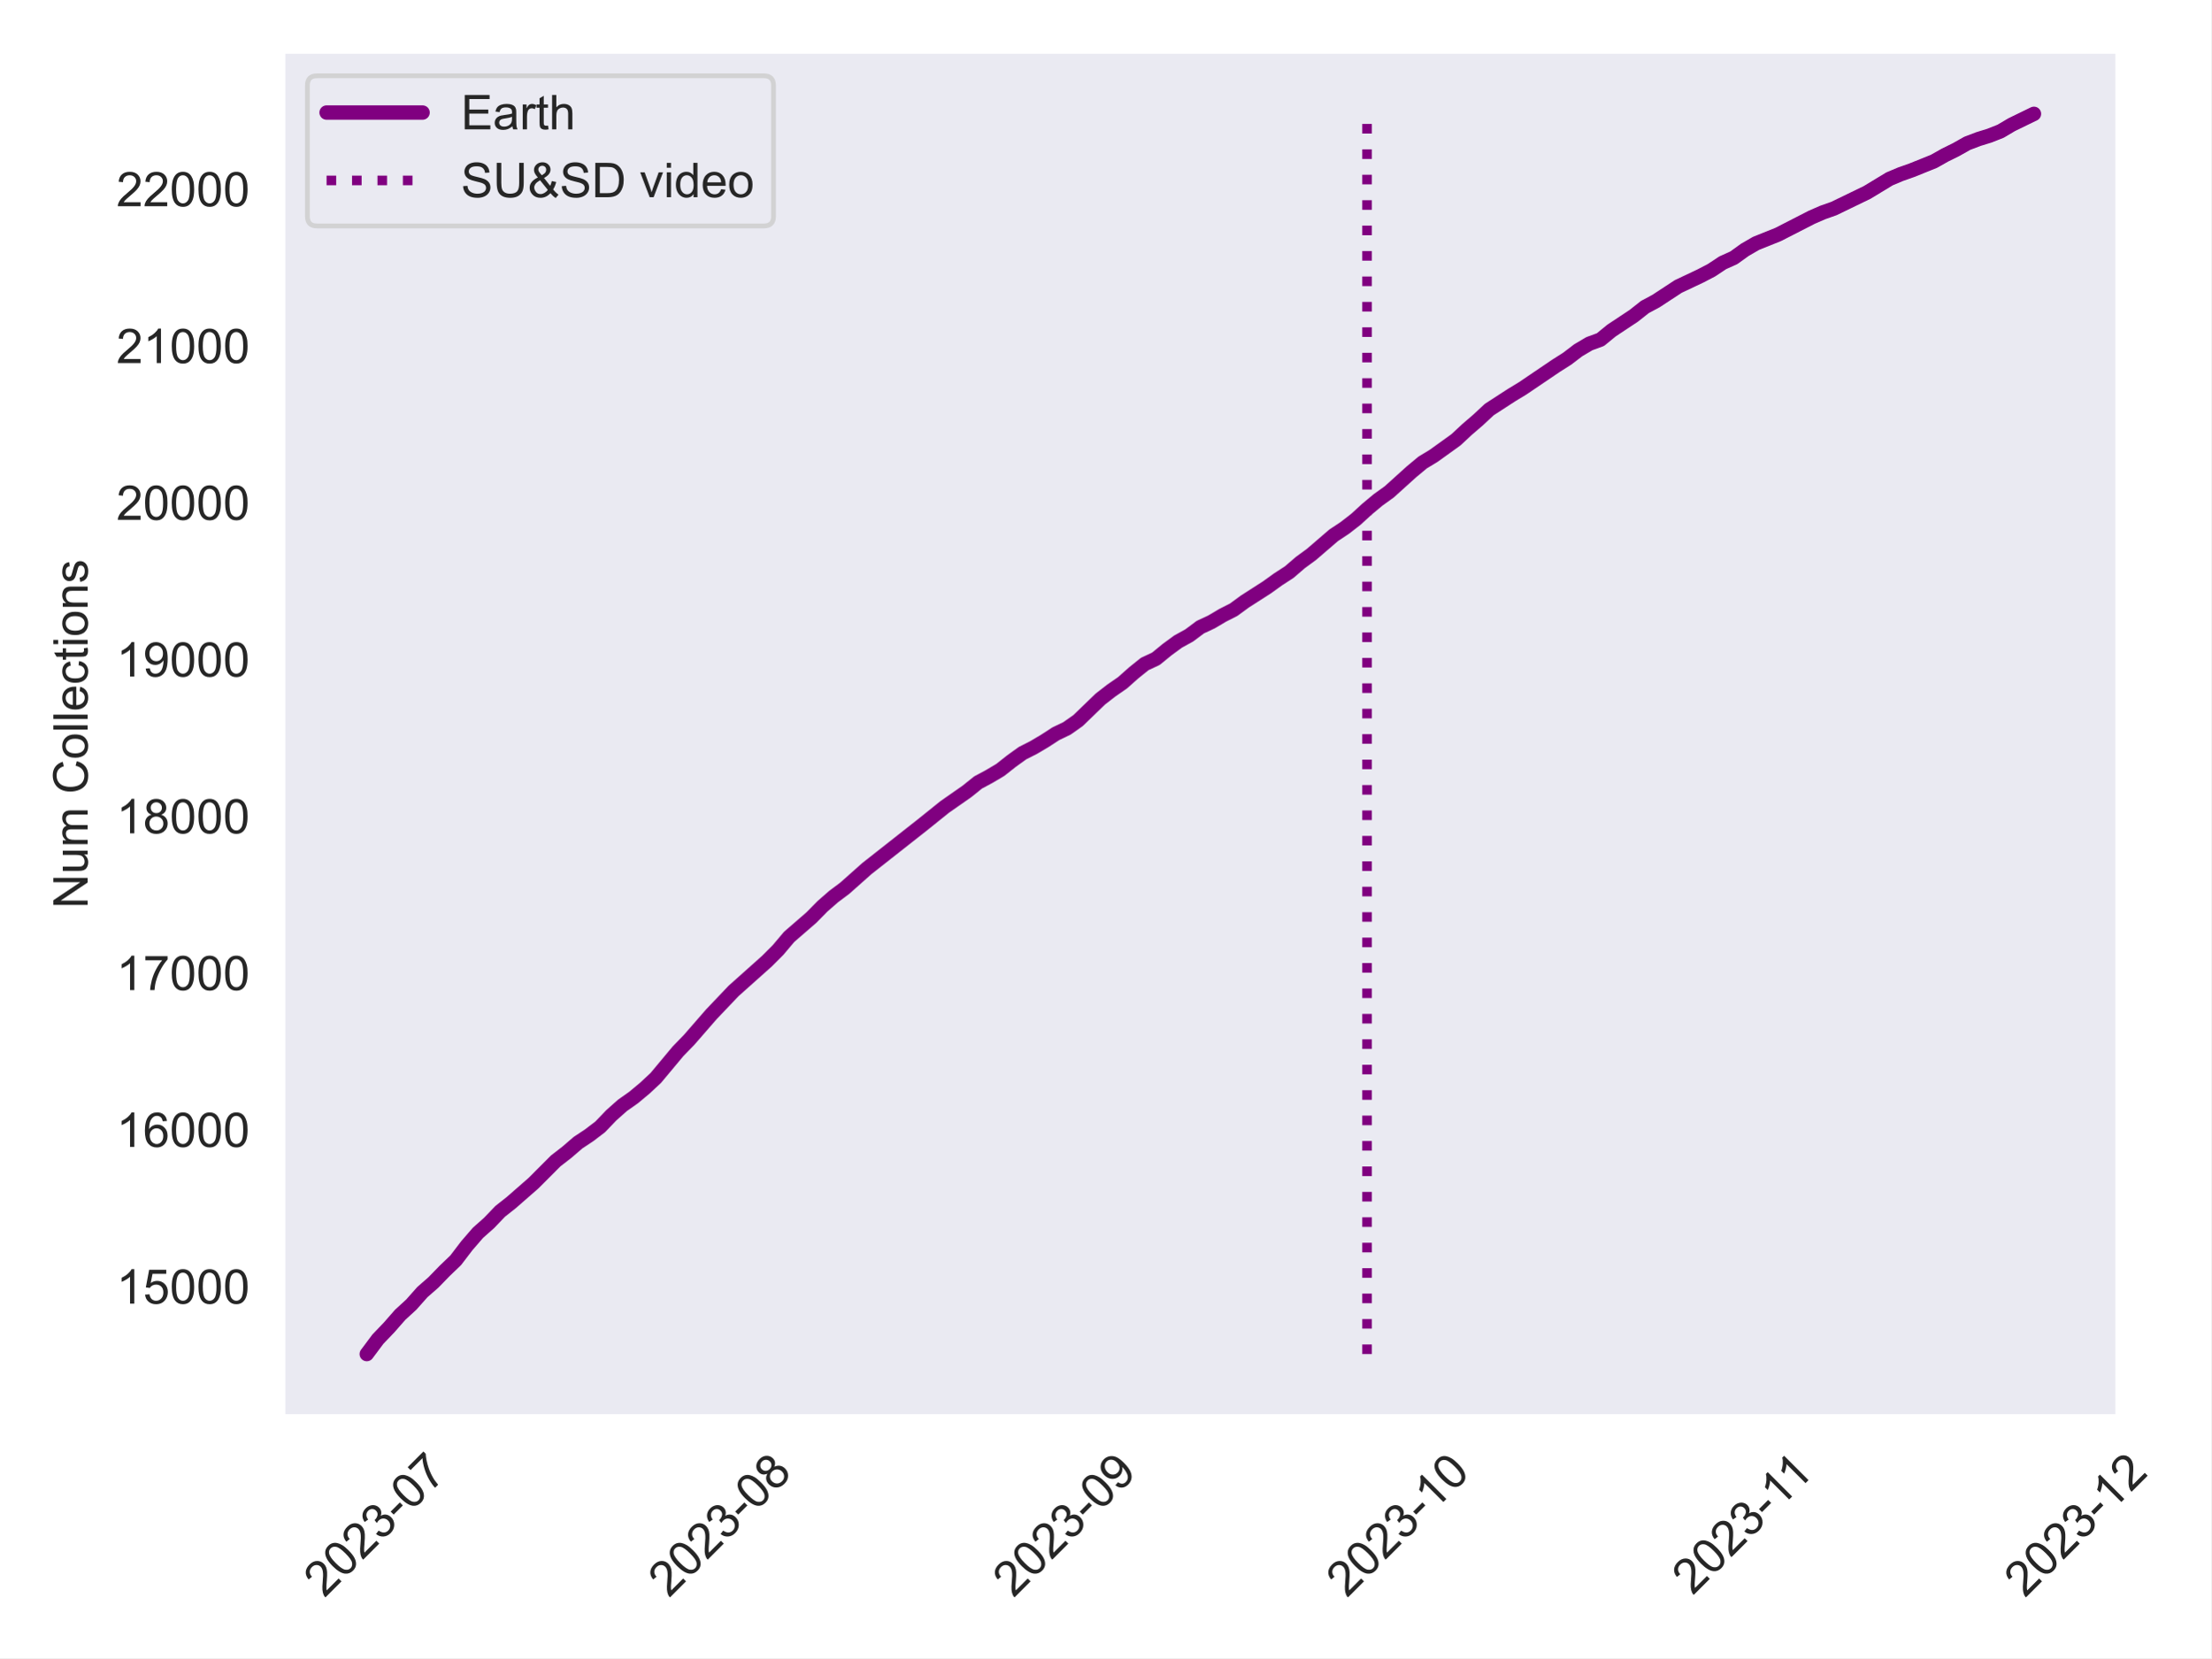
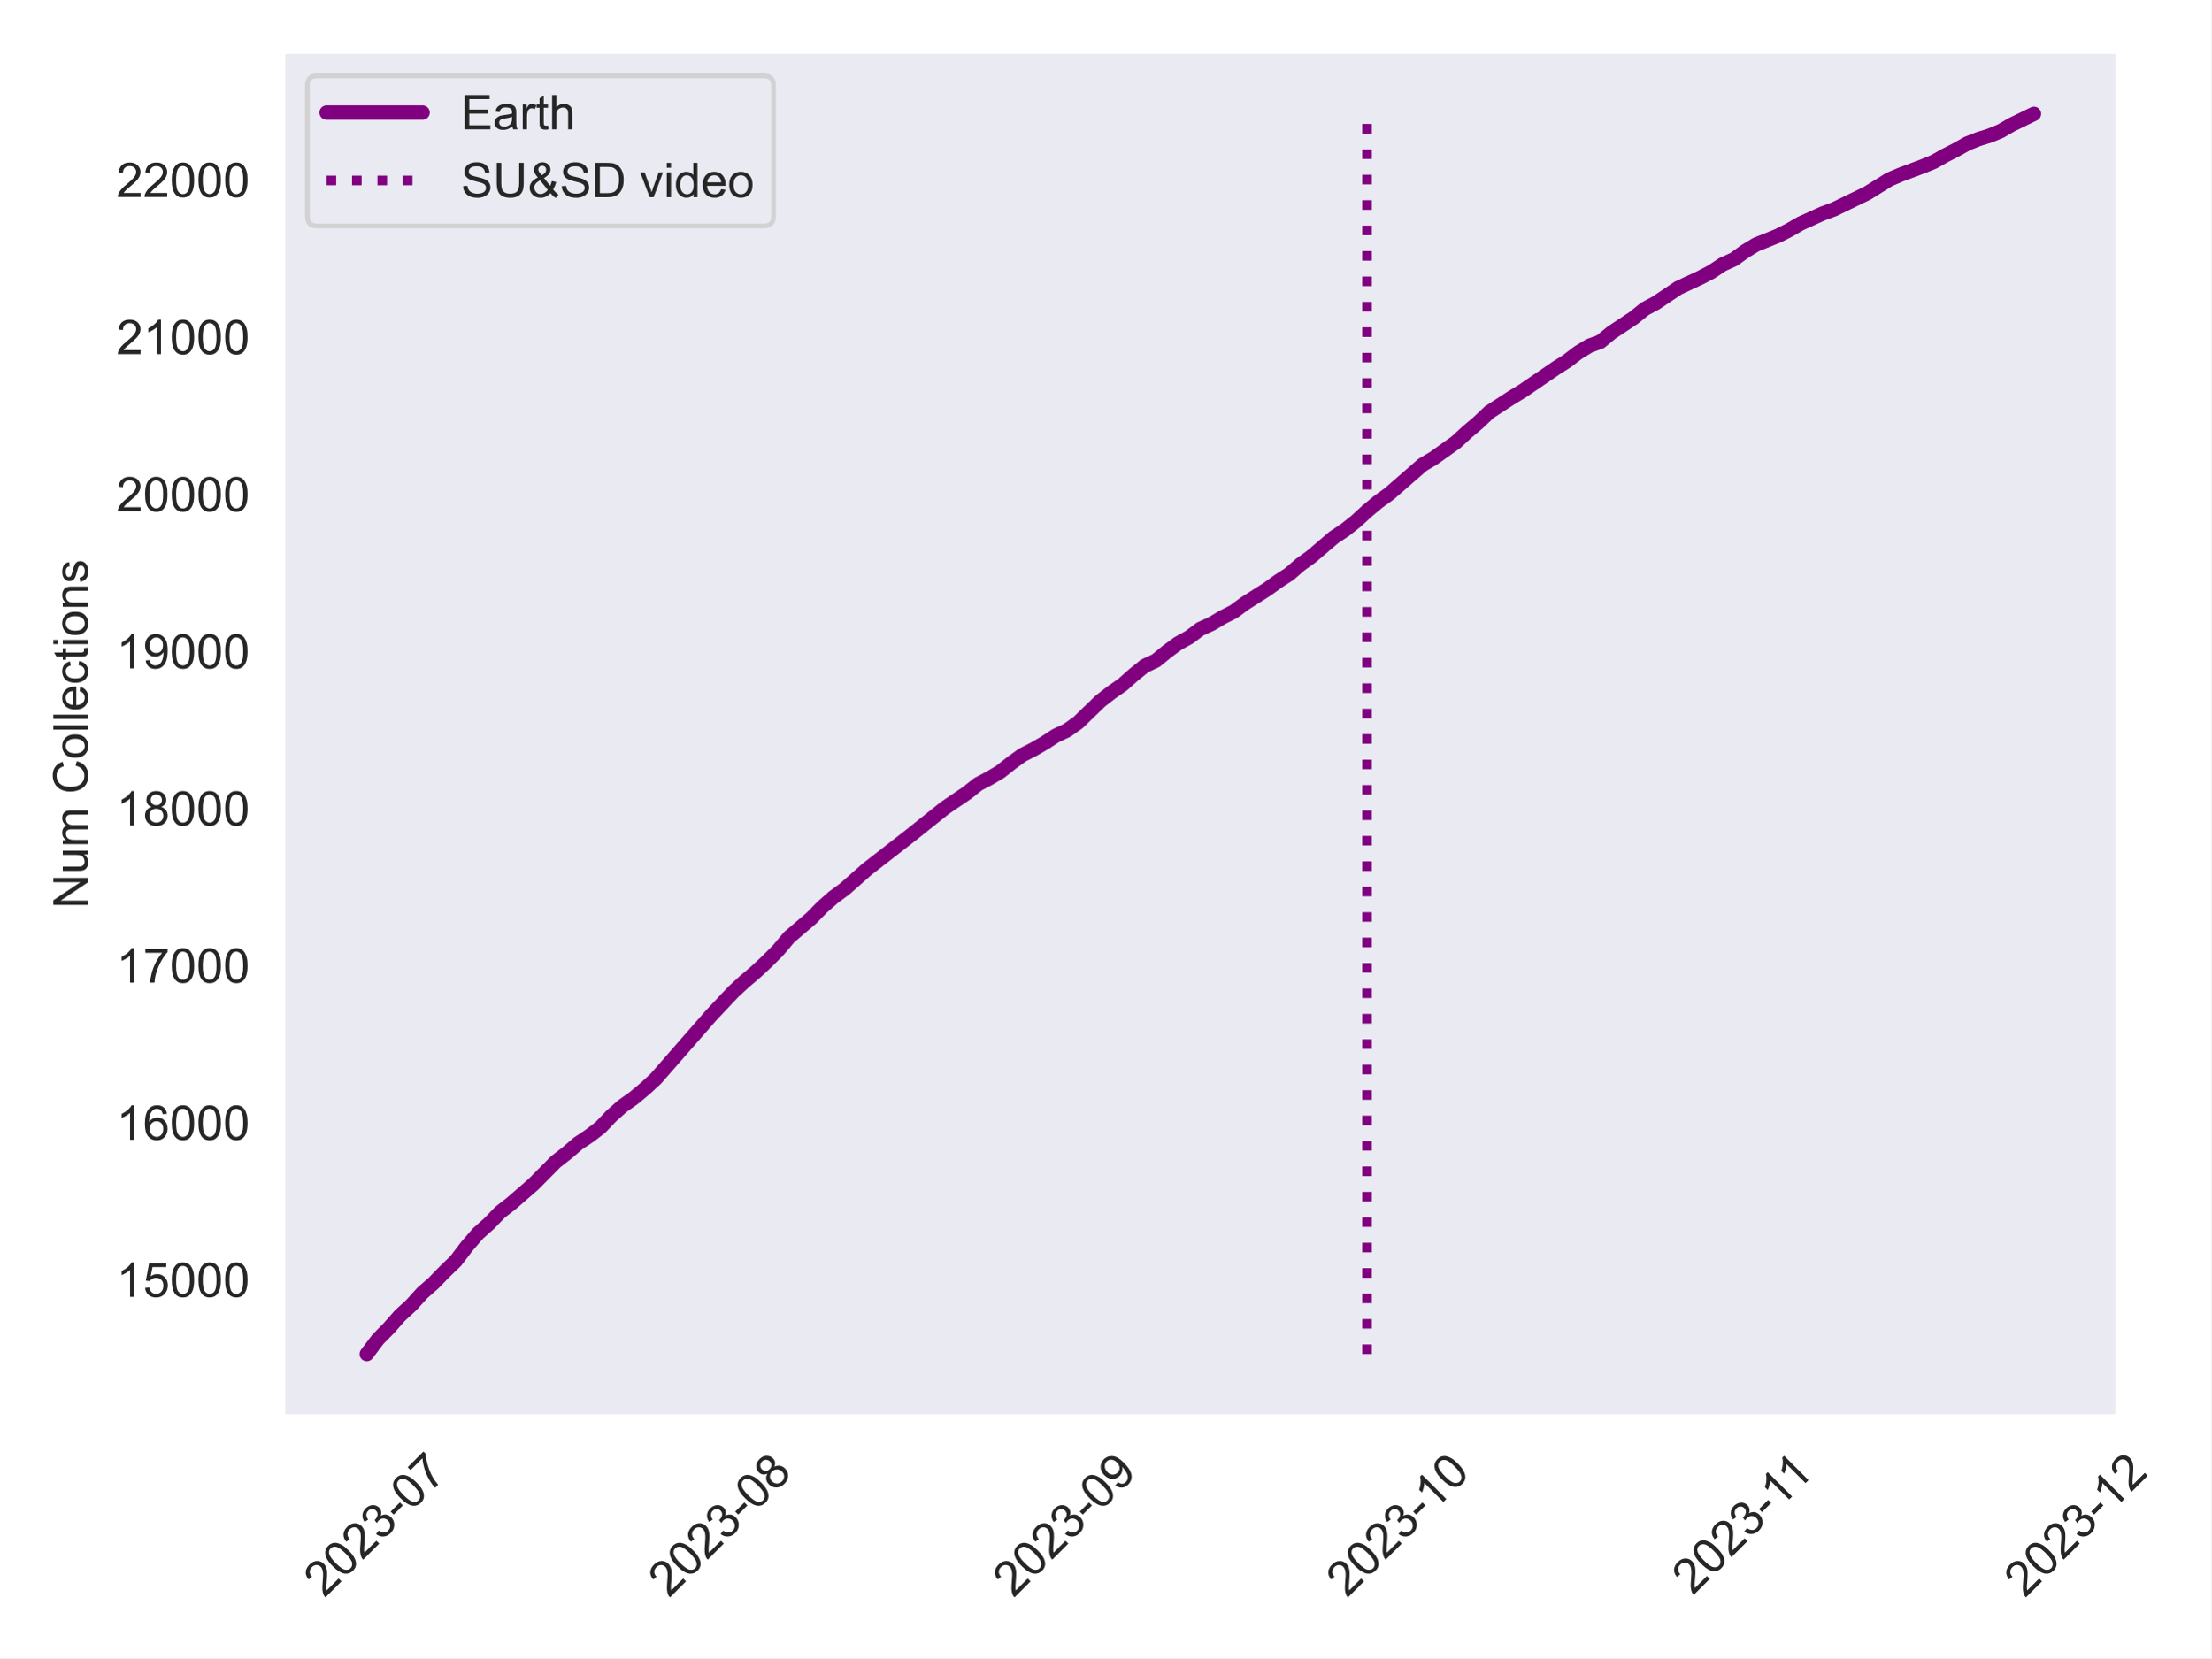
<svg xmlns="http://www.w3.org/2000/svg" xmlns:xlink="http://www.w3.org/1999/xlink" width="460.8pt" height="345.6pt" viewBox="0 0 460.8 345.6" version="1.1">
  <defs>
    <style type="text/css">*{stroke-linejoin: round; stroke-linecap: butt}</style>
  </defs>
  <g id="figure_1">
    <g id="patch_1">
      <path d="M 0 345.6  L 460.8 345.6  L 460.8 0  L 0 0  z " style="fill: #ffffff" />
    </g>
    <g id="axes_1">
      <g id="patch_2">
        <path d="M 59.06 295.153  L 441.252 295.153  L 441.252 10.8  L 59.06 10.8  z " style="fill: #eaeaf2" />
      </g>
      <g id="matplotlib.axis_1">
        <g id="xtick_1">
          <g id="text_1">
            <g style="fill: #262626" transform="translate(67.60289 333.1617) rotate(-45) scale(0.1 -0.1)">
              <defs>
                <path id="ArialMT-32" d="M 3222 541  L 3222 0  L 194 0  Q 188 203 259 391  Q 375 700 629 1000  Q 884 1300 1366 1694  Q 2113 2306 2375 2664  Q 2638 3022 2638 3341  Q 2638 3675 2398 3904  Q 2159 4134 1775 4134  Q 1369 4134 1125 3890  Q 881 3647 878 3216  L 300 3275  Q 359 3922 746 4261  Q 1134 4600 1788 4600  Q 2447 4600 2831 4234  Q 3216 3869 3216 3328  Q 3216 3053 3103 2787  Q 2991 2522 2730 2228  Q 2469 1934 1863 1422  Q 1356 997 1212 845  Q 1069 694 975 541  L 3222 541  z " transform="scale(0.015625)" />
                <path id="ArialMT-30" d="M 266 2259  Q 266 3072 433 3567  Q 600 4063 929 4331  Q 1259 4600 1759 4600  Q 2128 4600 2406 4451  Q 2684 4303 2865 4023  Q 3047 3744 3150 3342  Q 3253 2941 3253 2259  Q 3253 1453 3087 958  Q 2922 463 2592 192  Q 2263 -78 1759 -78  Q 1097 -78 719 397  Q 266 969 266 2259  z M 844 2259  Q 844 1131 1108 757  Q 1372 384 1759 384  Q 2147 384 2411 759  Q 2675 1134 2675 2259  Q 2675 3391 2411 3762  Q 2147 4134 1753 4134  Q 1366 4134 1134 3806  Q 844 3388 844 2259  z " transform="scale(0.015625)" />
                <path id="ArialMT-33" d="M 269 1209  L 831 1284  Q 928 806 1161 595  Q 1394 384 1728 384  Q 2125 384 2398 659  Q 2672 934 2672 1341  Q 2672 1728 2419 1979  Q 2166 2231 1775 2231  Q 1616 2231 1378 2169  L 1441 2663  Q 1497 2656 1531 2656  Q 1891 2656 2178 2843  Q 2466 3031 2466 3422  Q 2466 3731 2256 3934  Q 2047 4138 1716 4138  Q 1388 4138 1169 3931  Q 950 3725 888 3313  L 325 3413  Q 428 3978 793 4289  Q 1159 4600 1703 4600  Q 2078 4600 2393 4439  Q 2709 4278 2876 4000  Q 3044 3722 3044 3409  Q 3044 3113 2884 2869  Q 2725 2625 2413 2481  Q 2819 2388 3044 2092  Q 3269 1797 3269 1353  Q 3269 753 2831 336  Q 2394 -81 1725 -81  Q 1122 -81 723 278  Q 325 638 269 1209  z " transform="scale(0.015625)" />
                <path id="ArialMT-2d" d="M 203 1375  L 203 1941  L 1931 1941  L 1931 1375  L 203 1375  z " transform="scale(0.015625)" />
                <path id="ArialMT-37" d="M 303 3981  L 303 4522  L 3269 4522  L 3269 4084  Q 2831 3619 2401 2847  Q 1972 2075 1738 1259  Q 1569 684 1522 0  L 944 0  Q 953 541 1156 1306  Q 1359 2072 1739 2783  Q 2119 3494 2547 3981  L 303 3981  z " transform="scale(0.015625)" />
              </defs>
              <use xlink:href="#ArialMT-32" />
              <use xlink:href="#ArialMT-30" x="55.615" />
              <use xlink:href="#ArialMT-32" x="111.23" />
              <use xlink:href="#ArialMT-33" x="166.846" />
              <use xlink:href="#ArialMT-2d" x="222.461" />
              <use xlink:href="#ArialMT-30" x="255.762" />
              <use xlink:href="#ArialMT-37" x="311.377" />
            </g>
          </g>
        </g>
        <g id="xtick_2">
          <g id="text_2">
            <g style="fill: #262626" transform="translate(139.4086 333.1617) rotate(-45) scale(0.1 -0.1)">
              <defs>
                <path id="ArialMT-38" d="M 1131 2484  Q 781 2613 612 2850  Q 444 3088 444 3419  Q 444 3919 803 4259  Q 1163 4600 1759 4600  Q 2359 4600 2725 4251  Q 3091 3903 3091 3403  Q 3091 3084 2923 2848  Q 2756 2613 2416 2484  Q 2838 2347 3058 2040  Q 3278 1734 3278 1309  Q 3278 722 2862 322  Q 2447 -78 1769 -78  Q 1091 -78 675 323  Q 259 725 259 1325  Q 259 1772 486 2073  Q 713 2375 1131 2484  z M 1019 3438  Q 1019 3113 1228 2906  Q 1438 2700 1772 2700  Q 2097 2700 2305 2904  Q 2513 3109 2513 3406  Q 2513 3716 2298 3927  Q 2084 4138 1766 4138  Q 1444 4138 1231 3931  Q 1019 3725 1019 3438  z M 838 1322  Q 838 1081 952 856  Q 1066 631 1291 507  Q 1516 384 1775 384  Q 2178 384 2440 643  Q 2703 903 2703 1303  Q 2703 1709 2433 1975  Q 2163 2241 1756 2241  Q 1359 2241 1098 1978  Q 838 1716 838 1322  z " transform="scale(0.015625)" />
              </defs>
              <use xlink:href="#ArialMT-32" />
              <use xlink:href="#ArialMT-30" x="55.615" />
              <use xlink:href="#ArialMT-32" x="111.23" />
              <use xlink:href="#ArialMT-33" x="166.846" />
              <use xlink:href="#ArialMT-2d" x="222.461" />
              <use xlink:href="#ArialMT-30" x="255.762" />
              <use xlink:href="#ArialMT-38" x="311.377" />
            </g>
          </g>
        </g>
        <g id="xtick_3">
          <g id="text_3">
            <g style="fill: #262626" transform="translate(211.2143 333.1617) rotate(-45) scale(0.1 -0.1)">
              <defs>
                <path id="ArialMT-39" d="M 350 1059  L 891 1109  Q 959 728 1153 556  Q 1347 384 1650 384  Q 1909 384 2104 503  Q 2300 622 2425 820  Q 2550 1019 2634 1356  Q 2719 1694 2719 2044  Q 2719 2081 2716 2156  Q 2547 1888 2255 1720  Q 1963 1553 1622 1553  Q 1053 1553 659 1965  Q 266 2378 266 3053  Q 266 3750 677 4175  Q 1088 4600 1706 4600  Q 2153 4600 2523 4359  Q 2894 4119 3086 3673  Q 3278 3228 3278 2384  Q 3278 1506 3087 986  Q 2897 466 2520 194  Q 2144 -78 1638 -78  Q 1100 -78 759 220  Q 419 519 350 1059  z M 2653 3081  Q 2653 3566 2395 3850  Q 2138 4134 1775 4134  Q 1400 4134 1122 3828  Q 844 3522 844 3034  Q 844 2597 1108 2323  Q 1372 2050 1759 2050  Q 2150 2050 2401 2323  Q 2653 2597 2653 3081  z " transform="scale(0.015625)" />
              </defs>
              <use xlink:href="#ArialMT-32" />
              <use xlink:href="#ArialMT-30" x="55.615" />
              <use xlink:href="#ArialMT-32" x="111.23" />
              <use xlink:href="#ArialMT-33" x="166.846" />
              <use xlink:href="#ArialMT-2d" x="222.461" />
              <use xlink:href="#ArialMT-30" x="255.762" />
              <use xlink:href="#ArialMT-39" x="311.377" />
            </g>
          </g>
        </g>
        <g id="xtick_4">
          <g id="text_4">
            <g style="fill: #262626" transform="translate(280.7037 333.1617) rotate(-45) scale(0.1 -0.1)">
              <defs>
                <path id="ArialMT-31" d="M 2384 0  L 1822 0  L 1822 3584  Q 1619 3391 1289 3197  Q 959 3003 697 2906  L 697 3450  Q 1169 3672 1522 3987  Q 1875 4303 2022 4600  L 2384 4600  L 2384 0  z " transform="scale(0.015625)" />
              </defs>
              <use xlink:href="#ArialMT-32" />
              <use xlink:href="#ArialMT-30" x="55.615" />
              <use xlink:href="#ArialMT-32" x="111.23" />
              <use xlink:href="#ArialMT-33" x="166.846" />
              <use xlink:href="#ArialMT-2d" x="222.461" />
              <use xlink:href="#ArialMT-31" x="255.762" />
              <use xlink:href="#ArialMT-30" x="311.377" />
            </g>
          </g>
        </g>
        <g id="xtick_5">
          <g id="text_5">
            <g style="fill: #262626" transform="translate(352.7702 332.6402) rotate(-45) scale(0.1 -0.1)">
              <use xlink:href="#ArialMT-32" />
              <use xlink:href="#ArialMT-30" x="55.615" />
              <use xlink:href="#ArialMT-32" x="111.23" />
              <use xlink:href="#ArialMT-33" x="166.846" />
              <use xlink:href="#ArialMT-2d" x="222.461" />
              <use xlink:href="#ArialMT-31" x="255.762" />
              <use xlink:href="#ArialMT-31" x="304.002" />
            </g>
          </g>
        </g>
        <g id="xtick_6">
          <g id="text_6">
            <g style="fill: #262626" transform="translate(421.9988 333.1617) rotate(-45) scale(0.1 -0.1)">
              <use xlink:href="#ArialMT-32" />
              <use xlink:href="#ArialMT-30" x="55.615" />
              <use xlink:href="#ArialMT-32" x="111.23" />
              <use xlink:href="#ArialMT-33" x="166.846" />
              <use xlink:href="#ArialMT-2d" x="222.461" />
              <use xlink:href="#ArialMT-31" x="255.762" />
              <use xlink:href="#ArialMT-32" x="311.377" />
            </g>
          </g>
        </g>
      </g>
      <g id="matplotlib.axis_2">
        <g id="ytick_1">
          <g id="text_7">
-             <g style="fill: #262626" transform="translate(24.25531 271.7231) scale(0.1 -0.1)">
+             <g style="fill: #262626" transform="translate(24.25531 270.3155) scale(0.1 -0.1)">
              <defs>
                <path id="ArialMT-35" d="M 266 1200  L 856 1250  Q 922 819 1161 601  Q 1400 384 1738 384  Q 2144 384 2425 690  Q 2706 997 2706 1503  Q 2706 1984 2436 2262  Q 2166 2541 1728 2541  Q 1456 2541 1237 2417  Q 1019 2294 894 2097  L 366 2166  L 809 4519  L 3088 4519  L 3088 3981  L 1259 3981  L 1013 2750  Q 1425 3038 1878 3038  Q 2478 3038 2890 2622  Q 3303 2206 3303 1553  Q 3303 931 2941 478  Q 2500 -78 1738 -78  Q 1113 -78 717 272  Q 322 622 266 1200  z " transform="scale(0.015625)" />
              </defs>
              <use xlink:href="#ArialMT-31" />
              <use xlink:href="#ArialMT-35" x="55.615" />
              <use xlink:href="#ArialMT-30" x="111.23" />
              <use xlink:href="#ArialMT-30" x="166.846" />
              <use xlink:href="#ArialMT-30" x="222.461" />
            </g>
          </g>
        </g>
        <g id="ytick_2">
          <g id="text_8">
-             <g style="fill: #262626" transform="translate(24.25531 239.0468) scale(0.1 -0.1)">
+             <g style="fill: #262626" transform="translate(24.25531 237.5646) scale(0.1 -0.1)">
              <defs>
                <path id="ArialMT-36" d="M 3184 3459  L 2625 3416  Q 2550 3747 2413 3897  Q 2184 4138 1850 4138  Q 1581 4138 1378 3988  Q 1113 3794 959 3422  Q 806 3050 800 2363  Q 1003 2672 1297 2822  Q 1591 2972 1913 2972  Q 2475 2972 2870 2558  Q 3266 2144 3266 1488  Q 3266 1056 3080 686  Q 2894 316 2569 119  Q 2244 -78 1831 -78  Q 1128 -78 684 439  Q 241 956 241 2144  Q 241 3472 731 4075  Q 1159 4600 1884 4600  Q 2425 4600 2770 4297  Q 3116 3994 3184 3459  z M 888 1484  Q 888 1194 1011 928  Q 1134 663 1356 523  Q 1578 384 1822 384  Q 2178 384 2434 671  Q 2691 959 2691 1453  Q 2691 1928 2437 2201  Q 2184 2475 1800 2475  Q 1419 2475 1153 2201  Q 888 1928 888 1484  z " transform="scale(0.015625)" />
              </defs>
              <use xlink:href="#ArialMT-31" />
              <use xlink:href="#ArialMT-36" x="55.615" />
              <use xlink:href="#ArialMT-30" x="111.23" />
              <use xlink:href="#ArialMT-30" x="166.846" />
              <use xlink:href="#ArialMT-30" x="222.461" />
            </g>
          </g>
        </g>
        <g id="ytick_3">
          <g id="text_9">
-             <g style="fill: #262626" transform="translate(24.25531 206.3704) scale(0.1 -0.1)">
+             <g style="fill: #262626" transform="translate(24.25531 204.8138) scale(0.1 -0.1)">
              <use xlink:href="#ArialMT-31" />
              <use xlink:href="#ArialMT-37" x="55.615" />
              <use xlink:href="#ArialMT-30" x="111.23" />
              <use xlink:href="#ArialMT-30" x="166.846" />
              <use xlink:href="#ArialMT-30" x="222.461" />
            </g>
          </g>
        </g>
        <g id="ytick_4">
          <g id="text_10">
-             <g style="fill: #262626" transform="translate(24.25531 173.6941) scale(0.1 -0.1)">
+             <g style="fill: #262626" transform="translate(24.25531 172.0629) scale(0.1 -0.1)">
              <use xlink:href="#ArialMT-31" />
              <use xlink:href="#ArialMT-38" x="55.615" />
              <use xlink:href="#ArialMT-30" x="111.23" />
              <use xlink:href="#ArialMT-30" x="166.846" />
              <use xlink:href="#ArialMT-30" x="222.461" />
            </g>
          </g>
        </g>
        <g id="ytick_5">
          <g id="text_11">
-             <g style="fill: #262626" transform="translate(24.25531 141.0177) scale(0.1 -0.1)">
+             <g style="fill: #262626" transform="translate(24.25531 139.312) scale(0.1 -0.1)">
              <use xlink:href="#ArialMT-31" />
              <use xlink:href="#ArialMT-39" x="55.615" />
              <use xlink:href="#ArialMT-30" x="111.23" />
              <use xlink:href="#ArialMT-30" x="166.846" />
              <use xlink:href="#ArialMT-30" x="222.461" />
            </g>
          </g>
        </g>
        <g id="ytick_6">
          <g id="text_12">
-             <g style="fill: #262626" transform="translate(24.25531 108.3414) scale(0.1 -0.1)">
+             <g style="fill: #262626" transform="translate(24.25531 106.5611) scale(0.1 -0.1)">
              <use xlink:href="#ArialMT-32" />
              <use xlink:href="#ArialMT-30" x="55.615" />
              <use xlink:href="#ArialMT-30" x="111.23" />
              <use xlink:href="#ArialMT-30" x="166.846" />
              <use xlink:href="#ArialMT-30" x="222.461" />
            </g>
          </g>
        </g>
        <g id="ytick_7">
          <g id="text_13">
-             <g style="fill: #262626" transform="translate(24.25531 75.66504) scale(0.1 -0.1)">
+             <g style="fill: #262626" transform="translate(24.25531 73.81027) scale(0.1 -0.1)">
              <use xlink:href="#ArialMT-32" />
              <use xlink:href="#ArialMT-31" x="55.615" />
              <use xlink:href="#ArialMT-30" x="111.23" />
              <use xlink:href="#ArialMT-30" x="166.846" />
              <use xlink:href="#ArialMT-30" x="222.461" />
            </g>
          </g>
        </g>
        <g id="ytick_8">
          <g id="text_14">
-             <g style="fill: #262626" transform="translate(24.25531 42.98869) scale(0.1 -0.1)">
+             <g style="fill: #262626" transform="translate(24.25531 41.0594) scale(0.1 -0.1)">
              <use xlink:href="#ArialMT-32" />
              <use xlink:href="#ArialMT-32" x="55.615" />
              <use xlink:href="#ArialMT-30" x="111.23" />
              <use xlink:href="#ArialMT-30" x="166.846" />
              <use xlink:href="#ArialMT-30" x="222.461" />
            </g>
          </g>
        </g>
        <g id="text_15">
          <g style="fill: #262626" transform="translate(18.26781 189.3764) rotate(-90) scale(0.1 -0.1)">
            <defs>
              <path id="ArialMT-4e" d="M 488 0  L 488 4581  L 1109 4581  L 3516 984  L 3516 4581  L 4097 4581  L 4097 0  L 3475 0  L 1069 3600  L 1069 0  L 488 0  z " transform="scale(0.015625)" />
              <path id="ArialMT-75" d="M 2597 0  L 2597 488  Q 2209 -75 1544 -75  Q 1250 -75 995 37  Q 741 150 617 320  Q 494 491 444 738  Q 409 903 409 1263  L 409 3319  L 972 3319  L 972 1478  Q 972 1038 1006 884  Q 1059 663 1231 536  Q 1403 409 1656 409  Q 1909 409 2131 539  Q 2353 669 2445 892  Q 2538 1116 2538 1541  L 2538 3319  L 3100 3319  L 3100 0  L 2597 0  z " transform="scale(0.015625)" />
              <path id="ArialMT-6d" d="M 422 0  L 422 3319  L 925 3319  L 925 2853  Q 1081 3097 1340 3245  Q 1600 3394 1931 3394  Q 2300 3394 2536 3241  Q 2772 3088 2869 2813  Q 3263 3394 3894 3394  Q 4388 3394 4653 3120  Q 4919 2847 4919 2278  L 4919 0  L 4359 0  L 4359 2091  Q 4359 2428 4304 2576  Q 4250 2725 4106 2815  Q 3963 2906 3769 2906  Q 3419 2906 3187 2673  Q 2956 2441 2956 1928  L 2956 0  L 2394 0  L 2394 2156  Q 2394 2531 2256 2718  Q 2119 2906 1806 2906  Q 1569 2906 1367 2781  Q 1166 2656 1075 2415  Q 984 2175 984 1722  L 984 0  L 422 0  z " transform="scale(0.015625)" />
              <path id="ArialMT-20" transform="scale(0.015625)" />
              <path id="ArialMT-43" d="M 3763 1606  L 4369 1453  Q 4178 706 3683 314  Q 3188 -78 2472 -78  Q 1731 -78 1267 223  Q 803 525 561 1097  Q 319 1669 319 2325  Q 319 3041 592 3573  Q 866 4106 1370 4382  Q 1875 4659 2481 4659  Q 3169 4659 3637 4309  Q 4106 3959 4291 3325  L 3694 3184  Q 3534 3684 3231 3912  Q 2928 4141 2469 4141  Q 1941 4141 1586 3887  Q 1231 3634 1087 3207  Q 944 2781 944 2328  Q 944 1744 1114 1308  Q 1284 872 1643 656  Q 2003 441 2422 441  Q 2931 441 3284 734  Q 3638 1028 3763 1606  z " transform="scale(0.015625)" />
              <path id="ArialMT-6f" d="M 213 1659  Q 213 2581 725 3025  Q 1153 3394 1769 3394  Q 2453 3394 2887 2945  Q 3322 2497 3322 1706  Q 3322 1066 3130 698  Q 2938 331 2570 128  Q 2203 -75 1769 -75  Q 1072 -75 642 372  Q 213 819 213 1659  z M 791 1659  Q 791 1022 1069 705  Q 1347 388 1769 388  Q 2188 388 2466 706  Q 2744 1025 2744 1678  Q 2744 2294 2464 2611  Q 2184 2928 1769 2928  Q 1347 2928 1069 2612  Q 791 2297 791 1659  z " transform="scale(0.015625)" />
              <path id="ArialMT-6c" d="M 409 0  L 409 4581  L 972 4581  L 972 0  L 409 0  z " transform="scale(0.015625)" />
              <path id="ArialMT-65" d="M 2694 1069  L 3275 997  Q 3138 488 2766 206  Q 2394 -75 1816 -75  Q 1088 -75 661 373  Q 234 822 234 1631  Q 234 2469 665 2931  Q 1097 3394 1784 3394  Q 2450 3394 2872 2941  Q 3294 2488 3294 1666  Q 3294 1616 3291 1516  L 816 1516  Q 847 969 1125 678  Q 1403 388 1819 388  Q 2128 388 2347 550  Q 2566 713 2694 1069  z M 847 1978  L 2700 1978  Q 2663 2397 2488 2606  Q 2219 2931 1791 2931  Q 1403 2931 1139 2672  Q 875 2413 847 1978  z " transform="scale(0.015625)" />
              <path id="ArialMT-63" d="M 2588 1216  L 3141 1144  Q 3050 572 2676 248  Q 2303 -75 1759 -75  Q 1078 -75 664 370  Q 250 816 250 1647  Q 250 2184 428 2587  Q 606 2991 970 3192  Q 1334 3394 1763 3394  Q 2303 3394 2647 3120  Q 2991 2847 3088 2344  L 2541 2259  Q 2463 2594 2264 2762  Q 2066 2931 1784 2931  Q 1359 2931 1093 2626  Q 828 2322 828 1663  Q 828 994 1084 691  Q 1341 388 1753 388  Q 2084 388 2306 591  Q 2528 794 2588 1216  z " transform="scale(0.015625)" />
              <path id="ArialMT-74" d="M 1650 503  L 1731 6  Q 1494 -44 1306 -44  Q 1000 -44 831 53  Q 663 150 594 308  Q 525 466 525 972  L 525 2881  L 113 2881  L 113 3319  L 525 3319  L 525 4141  L 1084 4478  L 1084 3319  L 1650 3319  L 1650 2881  L 1084 2881  L 1084 941  Q 1084 700 1114 631  Q 1144 563 1211 522  Q 1278 481 1403 481  Q 1497 481 1650 503  z " transform="scale(0.015625)" />
              <path id="ArialMT-69" d="M 425 3934  L 425 4581  L 988 4581  L 988 3934  L 425 3934  z M 425 0  L 425 3319  L 988 3319  L 988 0  L 425 0  z " transform="scale(0.015625)" />
              <path id="ArialMT-6e" d="M 422 0  L 422 3319  L 928 3319  L 928 2847  Q 1294 3394 1984 3394  Q 2284 3394 2536 3286  Q 2788 3178 2913 3003  Q 3038 2828 3088 2588  Q 3119 2431 3119 2041  L 3119 0  L 2556 0  L 2556 2019  Q 2556 2363 2490 2533  Q 2425 2703 2258 2804  Q 2091 2906 1866 2906  Q 1506 2906 1245 2678  Q 984 2450 984 1813  L 984 0  L 422 0  z " transform="scale(0.015625)" />
              <path id="ArialMT-73" d="M 197 991  L 753 1078  Q 800 744 1014 566  Q 1228 388 1613 388  Q 2000 388 2187 545  Q 2375 703 2375 916  Q 2375 1106 2209 1216  Q 2094 1291 1634 1406  Q 1016 1563 777 1677  Q 538 1791 414 1992  Q 291 2194 291 2438  Q 291 2659 392 2848  Q 494 3038 669 3163  Q 800 3259 1026 3326  Q 1253 3394 1513 3394  Q 1903 3394 2198 3281  Q 2494 3169 2634 2976  Q 2775 2784 2828 2463  L 2278 2388  Q 2241 2644 2061 2787  Q 1881 2931 1553 2931  Q 1166 2931 1000 2803  Q 834 2675 834 2503  Q 834 2394 903 2306  Q 972 2216 1119 2156  Q 1203 2125 1616 2013  Q 2213 1853 2448 1751  Q 2684 1650 2818 1456  Q 2953 1263 2953 975  Q 2953 694 2789 445  Q 2625 197 2315 61  Q 2006 -75 1616 -75  Q 969 -75 630 194  Q 291 463 197 991  z " transform="scale(0.015625)" />
            </defs>
            <use xlink:href="#ArialMT-4e" />
            <use xlink:href="#ArialMT-75" x="72.217" />
            <use xlink:href="#ArialMT-6d" x="127.832" />
            <use xlink:href="#ArialMT-20" x="211.133" />
            <use xlink:href="#ArialMT-43" x="238.916" />
            <use xlink:href="#ArialMT-6f" x="311.133" />
            <use xlink:href="#ArialMT-6c" x="366.748" />
            <use xlink:href="#ArialMT-6c" x="388.965" />
            <use xlink:href="#ArialMT-65" x="411.182" />
            <use xlink:href="#ArialMT-63" x="466.797" />
            <use xlink:href="#ArialMT-74" x="516.797" />
            <use xlink:href="#ArialMT-69" x="544.58" />
            <use xlink:href="#ArialMT-6f" x="566.797" />
            <use xlink:href="#ArialMT-6e" x="622.412" />
            <use xlink:href="#ArialMT-73" x="678.027" />
          </g>
        </g>
      </g>
      <g id="PolyCollection_1" />
      <g id="line2d_1">
-         <path d="M 76.432 282.228  L 78.749 279.123  L 81.065 276.705  L 83.381 274.059  L 85.698 271.935  L 88.014 269.321  L 90.33 267.295  L 92.647 264.909  L 94.963 262.687  L 97.279 259.648  L 99.595 256.969  L 101.912 254.91  L 104.228 252.492  L 106.544 250.662  L 111.177 246.611  L 115.81 241.97  L 118.126 240.173  L 120.442 238.18  L 122.759 236.644  L 125.075 234.88  L 127.391 232.462  L 129.708 230.403  L 132.024 228.769  L 134.34 226.841  L 136.656 224.685  L 141.289 219.13  L 143.605 216.744  L 148.238 211.418  L 152.871 206.549  L 159.82 200.341  L 162.136 198.021  L 164.452 195.276  L 169.085 191.257  L 171.401 188.904  L 173.718 186.878  L 176.034 185.146  L 180.666 181.029  L 192.248 171.912  L 196.881 168.187  L 201.513 164.952  L 203.83 163.09  L 206.146 161.848  L 208.462 160.476  L 210.779 158.646  L 213.095 156.979  L 215.411 155.803  L 217.727 154.431  L 220.044 152.927  L 222.36 151.816  L 224.676 150.183  L 229.309 145.706  L 231.625 143.909  L 233.942 142.308  L 236.258 140.249  L 238.574 138.386  L 240.891 137.308  L 243.207 135.413  L 245.523 133.714  L 247.84 132.439  L 250.156 130.708  L 252.472 129.629  L 254.788 128.257  L 257.105 127.08  L 259.421 125.381  L 264.054 122.408  L 266.37 120.741  L 268.686 119.238  L 271.003 117.245  L 273.319 115.546  L 277.952 111.559  L 280.268 110.023  L 282.584 108.226  L 284.901 106.102  L 287.217 104.174  L 289.533 102.508  L 294.166 98.325  L 296.482 96.397  L 298.798 94.992  L 303.431 91.659  L 305.747 89.503  L 308.064 87.509  L 310.38 85.353  L 315.013 82.347  L 317.329 80.941  L 324.278 76.236  L 326.594 74.766  L 328.911 73.001  L 331.227 71.629  L 333.543 70.779  L 335.859 68.884  L 340.492 65.812  L 342.808 63.982  L 345.125 62.741  L 349.757 59.702  L 354.39 57.512  L 356.706 56.303  L 359.023 54.768  L 361.339 53.722  L 363.655 52.056  L 365.972 50.716  L 370.604 48.853  L 377.553 45.292  L 379.869 44.279  L 382.186 43.462  L 389.135 40.096  L 393.767 37.286  L 396.084 36.306  L 398.4 35.489  L 403.033 33.626  L 405.349 32.319  L 407.665 31.175  L 409.981 29.868  L 412.298 28.986  L 414.614 28.267  L 416.93 27.352  L 419.247 25.98  L 423.879 23.725  L 423.879 23.725  " clip-path="url(#p088aa26a3f)" style="fill: none; stroke: #800080; stroke-width: 3; stroke-linecap: round" />
+         <path d="M 76.432 282.228  L 78.749 279.149  L 81.065 276.791  L 83.381 274.171  L 85.698 272.042  L 88.014 269.488  L 90.33 267.457  L 92.647 265.066  L 94.963 262.839  L 97.279 259.793  L 99.595 257.108  L 101.912 255.045  L 104.228 252.654  L 106.544 250.852  L 111.177 246.824  L 115.81 242.141  L 118.126 240.339  L 120.442 238.342  L 122.759 236.802  L 125.075 235.034  L 127.391 232.61  L 129.708 230.547  L 132.024 228.909  L 134.34 226.977  L 136.656 224.848  L 148.238 211.584  L 152.871 206.671  L 155.187 204.543  L 157.503 202.578  L 159.82 200.416  L 162.136 198.091  L 164.452 195.34  L 169.085 191.377  L 171.401 189.019  L 173.718 186.988  L 176.034 185.285  L 180.666 181.191  L 189.932 173.986  L 196.881 168.418  L 201.513 165.274  L 203.83 163.44  L 206.146 162.229  L 208.462 160.853  L 210.779 159.019  L 213.095 157.349  L 215.411 156.17  L 217.727 154.827  L 220.044 153.32  L 222.36 152.24  L 224.676 150.602  L 229.309 146.115  L 231.625 144.314  L 233.942 142.709  L 236.258 140.646  L 238.574 138.779  L 240.891 137.698  L 243.207 135.799  L 245.523 134.096  L 247.84 132.818  L 250.156 131.082  L 252.472 130.034  L 254.788 128.659  L 257.105 127.48  L 259.421 125.777  L 264.054 122.829  L 266.37 121.159  L 268.686 119.652  L 271.003 117.655  L 273.319 115.984  L 277.952 112.021  L 280.268 110.482  L 282.584 108.648  L 284.901 106.519  L 287.217 104.587  L 289.533 102.917  L 296.482 96.858  L 298.798 95.482  L 303.431 92.174  L 305.747 90.046  L 308.064 88.081  L 310.38 85.886  L 315.013 82.873  L 317.329 81.465  L 324.278 76.716  L 326.594 75.242  L 328.911 73.474  L 331.227 72.065  L 333.543 71.214  L 335.859 69.314  L 340.492 66.236  L 342.808 64.369  L 345.125 63.124  L 349.757 60.013  L 354.39 57.852  L 356.706 56.64  L 359.023 55.1  L 361.339 54.052  L 363.655 52.382  L 365.972 50.974  L 370.604 49.107  L 372.92 47.928  L 375.237 46.585  L 379.869 44.489  L 382.186 43.638  L 389.135 40.264  L 393.767 37.382  L 396.084 36.4  L 400.716 34.664  L 403.033 33.714  L 405.349 32.404  L 407.665 31.225  L 409.981 29.915  L 412.298 28.998  L 414.614 28.278  L 416.93 27.328  L 419.247 25.985  L 423.879 23.725  L 423.879 23.725  " clip-path="url(#p3dd71dcd7b)" style="fill: none; stroke: #800080; stroke-width: 3; stroke-linecap: round" />
      </g>
      <g id="LineCollection_1">
-         <path d="M 284.901 282.228  L 284.901 23.725  " clip-path="url(#p088aa26a3f)" style="fill: none; stroke-dasharray: 2,3.3; stroke-dashoffset: 0; stroke: #800080; stroke-width: 2" />
+         <path d="M 284.901 282.228  L 284.901 23.725  " clip-path="url(#p3dd71dcd7b)" style="fill: none; stroke-dasharray: 2,3.3; stroke-dashoffset: 0; stroke: #800080; stroke-width: 2" />
      </g>
      <g id="patch_3">
        <path d="M 59.06 295.153  L 59.06 10.8  " style="fill: none; stroke: #ffffff; stroke-width: 0.8; stroke-linejoin: miter; stroke-linecap: square" />
      </g>
      <g id="patch_4">
        <path d="M 441.252 295.153  L 441.252 10.8  " style="fill: none; stroke: #ffffff; stroke-width: 0.8; stroke-linejoin: miter; stroke-linecap: square" />
      </g>
      <g id="patch_5">
        <path d="M 59.06 295.153  L 441.252 295.153  " style="fill: none; stroke: #ffffff; stroke-width: 0.8; stroke-linejoin: miter; stroke-linecap: square" />
      </g>
      <g id="patch_6">
        <path d="M 59.06 10.8  L 441.252 10.8  " style="fill: none; stroke: #ffffff; stroke-width: 0.8; stroke-linejoin: miter; stroke-linecap: square" />
      </g>
      <g id="legend_1">
        <g id="patch_7">
          <path d="M 66.06 47.091  L 159.197 47.091  Q 161.197 47.091 161.197 45.091  L 161.197 17.8  Q 161.197 15.8 159.197 15.8  L 66.06 15.8  Q 64.06 15.8 64.06 17.8  L 64.06 45.091  Q 64.06 47.091 66.06 47.091  z " style="fill: #eaeaf2; opacity: 0.8; stroke: #cccccc; stroke-linejoin: miter" />
        </g>
        <g id="line2d_2">
          <path d="M 68.06 23.458  L 78.06 23.458  L 88.06 23.458  " style="fill: none; stroke: #800080; stroke-width: 3; stroke-linecap: round" />
        </g>
        <g id="text_16">
          <g style="fill: #262626" transform="translate(96.06 26.95781) scale(0.1 -0.1)">
            <defs>
              <path id="ArialMT-45" d="M 506 0  L 506 4581  L 3819 4581  L 3819 4041  L 1113 4041  L 1113 2638  L 3647 2638  L 3647 2100  L 1113 2100  L 1113 541  L 3925 541  L 3925 0  L 506 0  z " transform="scale(0.015625)" />
              <path id="ArialMT-61" d="M 2588 409  Q 2275 144 1986 34  Q 1697 -75 1366 -75  Q 819 -75 525 192  Q 231 459 231 875  Q 231 1119 342 1320  Q 453 1522 633 1644  Q 813 1766 1038 1828  Q 1203 1872 1538 1913  Q 2219 1994 2541 2106  Q 2544 2222 2544 2253  Q 2544 2597 2384 2738  Q 2169 2928 1744 2928  Q 1347 2928 1158 2789  Q 969 2650 878 2297  L 328 2372  Q 403 2725 575 2942  Q 747 3159 1072 3276  Q 1397 3394 1825 3394  Q 2250 3394 2515 3294  Q 2781 3194 2906 3042  Q 3031 2891 3081 2659  Q 3109 2516 3109 2141  L 3109 1391  Q 3109 606 3145 398  Q 3181 191 3288 0  L 2700 0  Q 2613 175 2588 409  z M 2541 1666  Q 2234 1541 1622 1453  Q 1275 1403 1131 1340  Q 988 1278 909 1158  Q 831 1038 831 891  Q 831 666 1001 516  Q 1172 366 1500 366  Q 1825 366 2078 508  Q 2331 650 2450 897  Q 2541 1088 2541 1459  L 2541 1666  z " transform="scale(0.015625)" />
              <path id="ArialMT-72" d="M 416 0  L 416 3319  L 922 3319  L 922 2816  Q 1116 3169 1280 3281  Q 1444 3394 1641 3394  Q 1925 3394 2219 3213  L 2025 2691  Q 1819 2813 1613 2813  Q 1428 2813 1281 2702  Q 1134 2591 1072 2394  Q 978 2094 978 1738  L 978 0  L 416 0  z " transform="scale(0.015625)" />
              <path id="ArialMT-68" d="M 422 0  L 422 4581  L 984 4581  L 984 2938  Q 1378 3394 1978 3394  Q 2347 3394 2619 3248  Q 2891 3103 3008 2847  Q 3125 2591 3125 2103  L 3125 0  L 2563 0  L 2563 2103  Q 2563 2525 2380 2717  Q 2197 2909 1863 2909  Q 1613 2909 1392 2779  Q 1172 2650 1078 2428  Q 984 2206 984 1816  L 984 0  L 422 0  z " transform="scale(0.015625)" />
            </defs>
            <use xlink:href="#ArialMT-45" />
            <use xlink:href="#ArialMT-61" x="66.699" />
            <use xlink:href="#ArialMT-72" x="122.314" />
            <use xlink:href="#ArialMT-74" x="155.615" />
            <use xlink:href="#ArialMT-68" x="183.398" />
          </g>
        </g>
        <g id="line2d_3">
          <path d="M 68.06 37.603  L 88.06 37.603  " style="fill: none; stroke-dasharray: 2,3.3; stroke-dashoffset: 0; stroke: #800080; stroke-width: 2" />
        </g>
        <g id="text_17">
          <g style="fill: #262626" transform="translate(96.06 41.10312) scale(0.1 -0.1)">
            <defs>
              <path id="ArialMT-53" d="M 288 1472  L 859 1522  Q 900 1178 1048 958  Q 1197 738 1509 602  Q 1822 466 2213 466  Q 2559 466 2825 569  Q 3091 672 3220 851  Q 3350 1031 3350 1244  Q 3350 1459 3225 1620  Q 3100 1781 2813 1891  Q 2628 1963 1997 2114  Q 1366 2266 1113 2400  Q 784 2572 623 2826  Q 463 3081 463 3397  Q 463 3744 659 4045  Q 856 4347 1234 4503  Q 1613 4659 2075 4659  Q 2584 4659 2973 4495  Q 3363 4331 3572 4012  Q 3781 3694 3797 3291  L 3216 3247  Q 3169 3681 2898 3903  Q 2628 4125 2100 4125  Q 1550 4125 1298 3923  Q 1047 3722 1047 3438  Q 1047 3191 1225 3031  Q 1400 2872 2139 2705  Q 2878 2538 3153 2413  Q 3553 2228 3743 1945  Q 3934 1663 3934 1294  Q 3934 928 3725 604  Q 3516 281 3123 101  Q 2731 -78 2241 -78  Q 1619 -78 1198 103  Q 778 284 539 648  Q 300 1013 288 1472  z " transform="scale(0.015625)" />
              <path id="ArialMT-55" d="M 3500 4581  L 4106 4581  L 4106 1934  Q 4106 1244 3950 837  Q 3794 431 3386 176  Q 2978 -78 2316 -78  Q 1672 -78 1262 144  Q 853 366 678 786  Q 503 1206 503 1934  L 503 4581  L 1109 4581  L 1109 1938  Q 1109 1341 1220 1058  Q 1331 775 1601 622  Q 1872 469 2263 469  Q 2931 469 3215 772  Q 3500 1075 3500 1938  L 3500 4581  z " transform="scale(0.015625)" />
              <path id="ArialMT-26" d="M 3041 541  Q 2763 231 2434 76  Q 2106 -78 1725 -78  Q 1022 -78 609 397  Q 275 784 275 1263  Q 275 1688 548 2030  Q 822 2372 1366 2631  Q 1056 2988 953 3209  Q 850 3431 850 3638  Q 850 4050 1173 4354  Q 1497 4659 1988 4659  Q 2456 4659 2754 4371  Q 3053 4084 3053 3681  Q 3053 3028 2188 2566  L 3009 1519  Q 3150 1794 3228 2156  L 3813 2031  Q 3663 1431 3406 1044  Q 3722 625 4122 341  L 3744 -106  Q 3403 113 3041 541  z M 1897 2928  Q 2263 3144 2370 3306  Q 2478 3469 2478 3666  Q 2478 3900 2329 4048  Q 2181 4197 1959 4197  Q 1731 4197 1579 4050  Q 1428 3903 1428 3691  Q 1428 3584 1483 3467  Q 1538 3350 1647 3219  L 1897 2928  z M 2688 984  L 1656 2263  Q 1200 1991 1040 1758  Q 881 1525 881 1297  Q 881 1019 1103 719  Q 1325 419 1731 419  Q 1984 419 2254 576  Q 2525 734 2688 984  z " transform="scale(0.015625)" />
              <path id="ArialMT-44" d="M 494 0  L 494 4581  L 2072 4581  Q 2606 4581 2888 4516  Q 3281 4425 3559 4188  Q 3922 3881 4101 3404  Q 4281 2928 4281 2316  Q 4281 1794 4159 1391  Q 4038 988 3847 723  Q 3656 459 3429 307  Q 3203 156 2883 78  Q 2563 0 2147 0  L 494 0  z M 1100 541  L 2078 541  Q 2531 541 2789 625  Q 3047 709 3200 863  Q 3416 1078 3536 1442  Q 3656 1806 3656 2325  Q 3656 3044 3420 3430  Q 3184 3816 2847 3947  Q 2603 4041 2063 4041  L 1100 4041  L 1100 541  z " transform="scale(0.015625)" />
              <path id="ArialMT-76" d="M 1344 0  L 81 3319  L 675 3319  L 1388 1331  Q 1503 1009 1600 663  Q 1675 925 1809 1294  L 2547 3319  L 3125 3319  L 1869 0  L 1344 0  z " transform="scale(0.015625)" />
              <path id="ArialMT-64" d="M 2575 0  L 2575 419  Q 2259 -75 1647 -75  Q 1250 -75 917 144  Q 584 363 401 755  Q 219 1147 219 1656  Q 219 2153 384 2558  Q 550 2963 881 3178  Q 1213 3394 1622 3394  Q 1922 3394 2156 3267  Q 2391 3141 2538 2938  L 2538 4581  L 3097 4581  L 3097 0  L 2575 0  z M 797 1656  Q 797 1019 1065 703  Q 1334 388 1700 388  Q 2069 388 2326 689  Q 2584 991 2584 1609  Q 2584 2291 2321 2609  Q 2059 2928 1675 2928  Q 1300 2928 1048 2622  Q 797 2316 797 1656  z " transform="scale(0.015625)" />
            </defs>
            <use xlink:href="#ArialMT-53" />
            <use xlink:href="#ArialMT-55" x="66.699" />
            <use xlink:href="#ArialMT-26" x="138.916" />
            <use xlink:href="#ArialMT-53" x="205.615" />
            <use xlink:href="#ArialMT-44" x="272.314" />
            <use xlink:href="#ArialMT-20" x="344.531" />
            <use xlink:href="#ArialMT-76" x="372.314" />
            <use xlink:href="#ArialMT-69" x="422.314" />
            <use xlink:href="#ArialMT-64" x="444.531" />
            <use xlink:href="#ArialMT-65" x="500.146" />
            <use xlink:href="#ArialMT-6f" x="555.762" />
          </g>
        </g>
      </g>
    </g>
  </g>
  <defs>
-     <clipPath id="p088aa26a3f">
+     <clipPath id="p3dd71dcd7b">
      <rect x="59.06" y="10.8" width="382.192" height="284.353" />
    </clipPath>
  </defs>
</svg>
